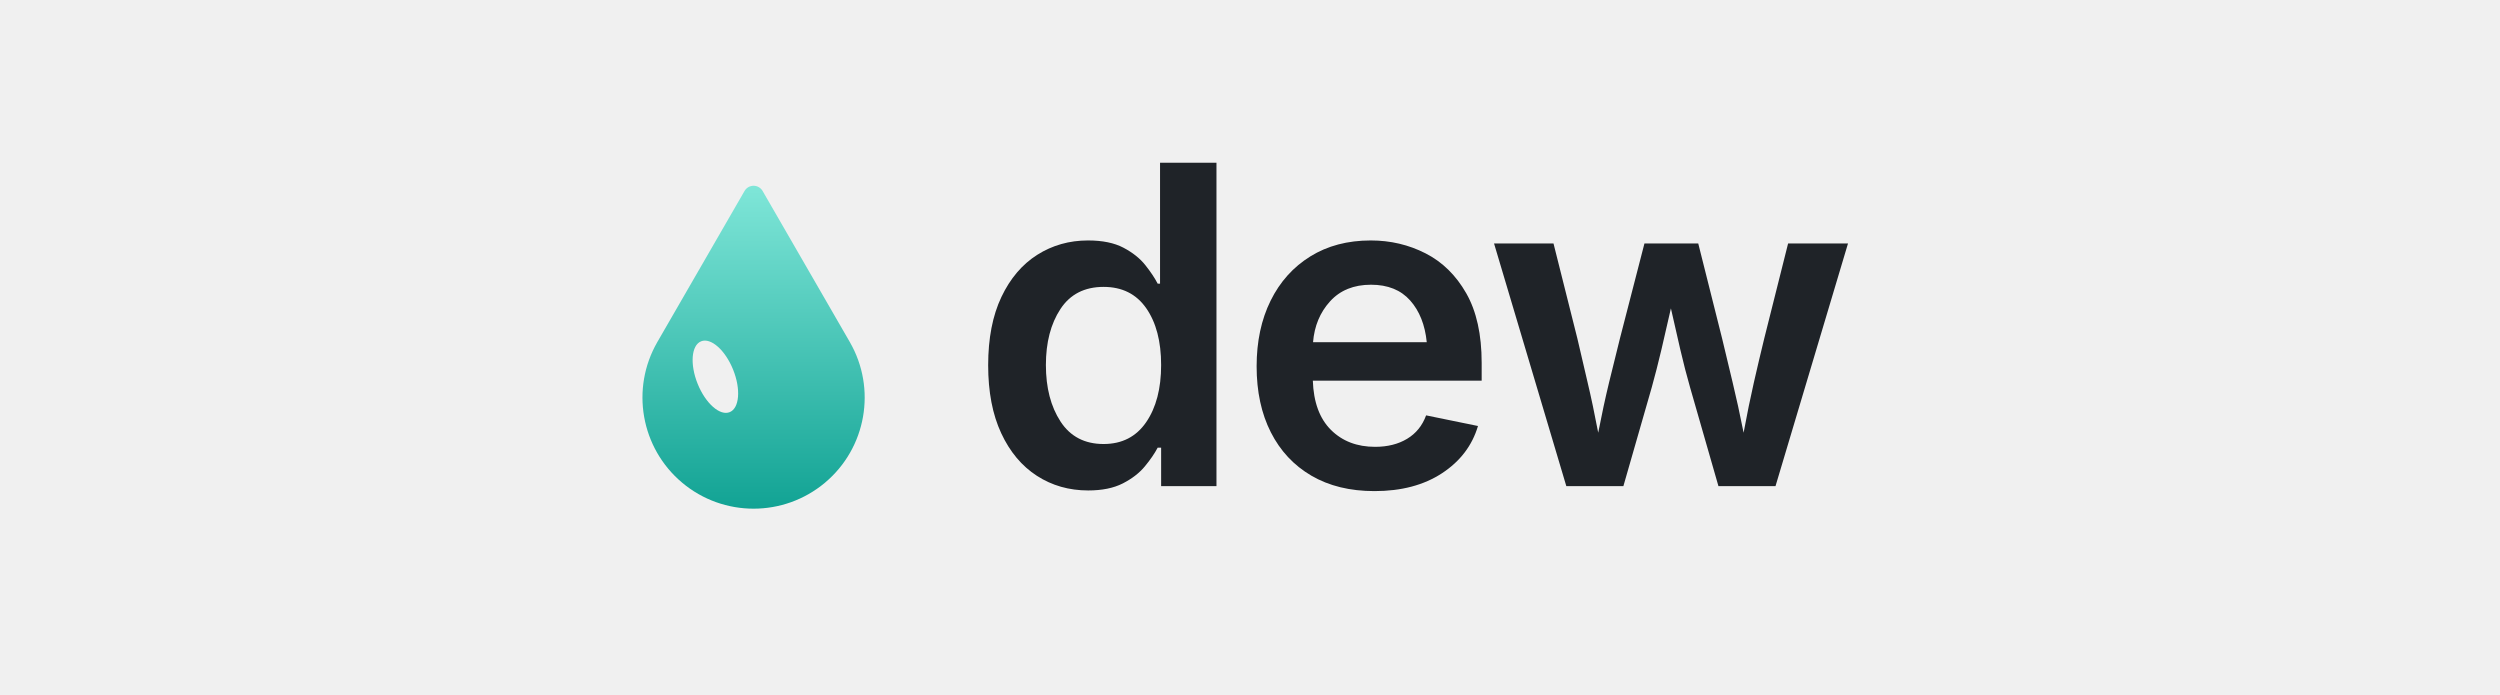
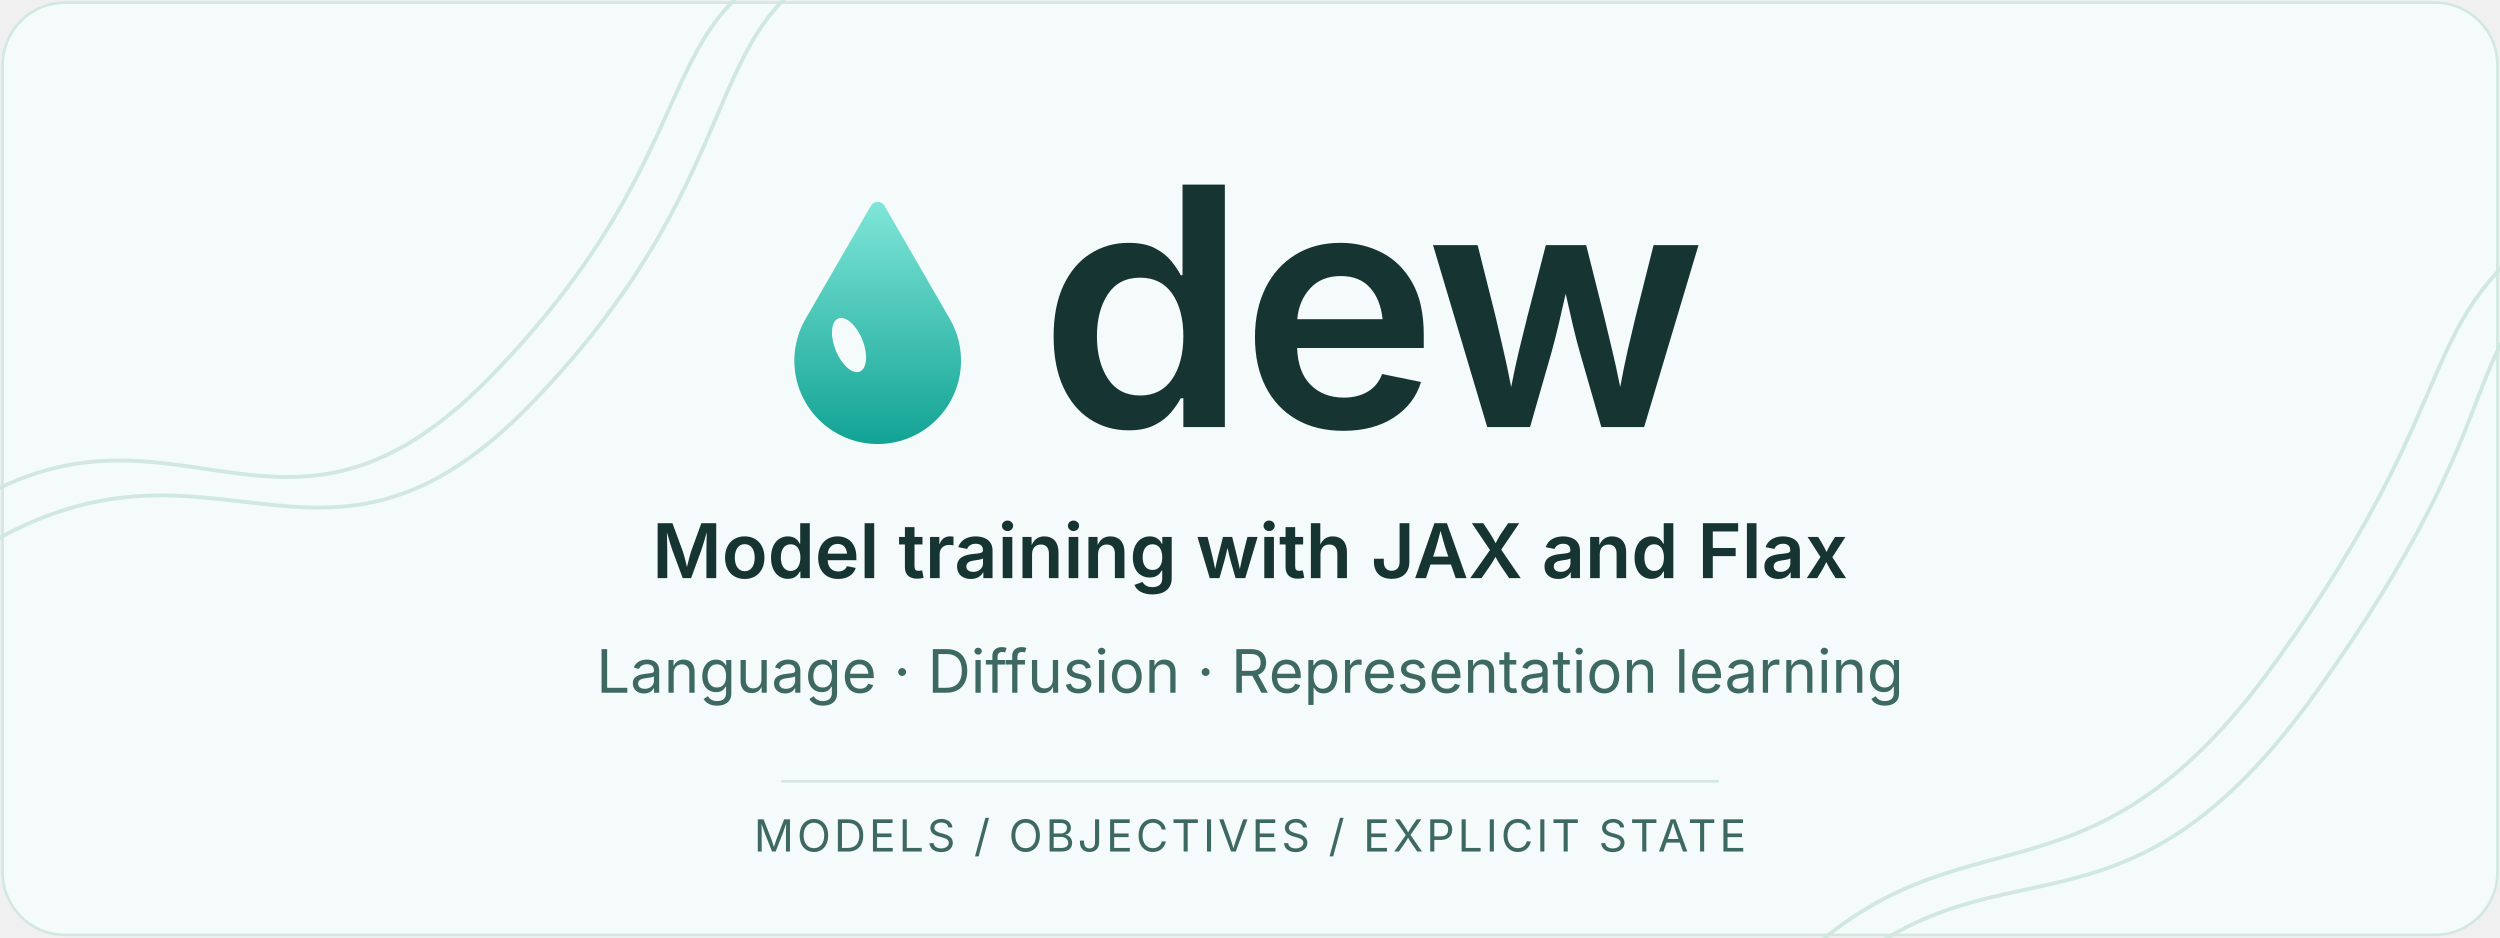
- <svg xmlns="http://www.w3.org/2000/svg" width="720" height="200" viewBox="0 0 720 200" role="img" aria-label="dew">
+ <svg xmlns="http://www.w3.org/2000/svg" width="960" height="360" viewBox="0 0 960 360" role="img" aria-labelledby="title description">
  <defs>
    <linearGradient id="gb" x1="0" y1="0" x2="0" y2="1">
      <stop offset="0" stop-color="#7fe6d8" />
      <stop offset="1" stop-color="#12a394" />
    </linearGradient>
    <mask id="mb">
      <rect x="-40" y="-50" width="80" height="120" fill="#fff" />
      <ellipse cx="-11" cy="16" rx="5.5" ry="11" transform="rotate(-22 -11 16)" fill="#000" />
    </mask>
  </defs>
-   <g transform="translate(217.03 100.00) scale(1) translate(0 -7.5)">
-     <path mask="url(#mb)" fill="url(#gb)" d="M -2.6 -37.5 A 3 3 0 0 1 2.6 -37.5 L 27.713 6 A 32 32 0 1 1 -27.713 6 Z" />
+   <rect x="1" y="1" width="958" height="358" rx="24" fill="#f5fbfa" stroke="#d1e8e1" />
+   <g fill="none" stroke="#d1e8e1" stroke-width="1.5" aria-hidden="true">
+     <path d="M-40 215C60 125 100 235 188 145S247 2 315-18" />
+     <path d="M-40 235C74 135 114 248 204 155S265 2 333-18" />
+     <path d="M680 380C750 302 798 360 874 254S925 123 984 84" />
+     <path d="M699 380C767 315 813 373 890 265S943 133 984 108" />
  </g>
-   <g fill="#1f2328" transform="translate(279.03 140.00) scale(0.0625 -0.0625)">
-     <path transform="translate(0 0)" d="M550 -20Q418 -20 313.5 47.5Q209 115 149.0 244.0Q89 373 89 557Q89 743 150.0 871.5Q211 1000 315.5 1066.0Q420 1132 549 1132Q649 1132 712.5 1098.5Q776 1065 813.0 1018.5Q850 972 870 933H881V1490H1141V0H886V177H870Q849 137 811.0 91.0Q773 45 709.5 12.5Q646 -20 550 -20ZM621 194Q748 194 817.0 294.5Q886 395 886 558Q886 721 817.5 819.5Q749 918 621 918Q489 918 422.0 816.0Q355 714 355 558Q355 401 422.5 297.5Q490 194 621 194Z" />
-     <path transform="translate(1237.04 0)" d="M632 -23Q463 -23 341.5 48.0Q220 119 154.5 248.0Q89 377 89 552Q89 724 153.5 854.5Q218 985 336.5 1058.5Q455 1132 615 1132Q751 1132 867.5 1072.5Q984 1013 1055.0 888.5Q1126 764 1126 568V486H348Q353 337 431.5 259.0Q510 181 635 181Q721 181 782.5 218.0Q844 255 870 326L1109 277Q1069 142 943.5 59.5Q818 -23 632 -23ZM349 663H873Q861 783 796.5 855.5Q732 928 616 928Q497 928 427.5 851.5Q358 775 349 663Z" />
-     <path transform="translate(2376.08 0)" d="M377 0 44 1118H318L428 680Q449 588 474.5 480.5Q500 373 524 246Q548 370 574.0 477.5Q600 585 624 680L737 1118H985L1095 680Q1117 587 1143.0 479.5Q1169 372 1194 246Q1217 371 1241.5 478.5Q1266 586 1289 680L1399 1118H1675L1341 0H1078L947 456Q924 536 902.0 630.5Q880 725 859 819Q838 725 815.5 630.0Q793 535 771 456L640 0Z" />
+   <g transform="translate(120 24)">
+     <g transform="translate(217.03 100) translate(0 -7.5)">
+       <path mask="url(#mb)" fill="url(#gb)" d="M -2.6 -37.5 A 3 3 0 0 1 2.6 -37.5 L 27.713 6 A 32 32 0 1 1 -27.713 6 Z" />
+     </g>
+     <g fill="#163431" transform="translate(279.03 140) scale(0.0625 -0.0625)">
+       <path transform="translate(0 0)" d="M550 -20Q418 -20 313.5 47.5Q209 115 149.0 244.0Q89 373 89 557Q89 743 150.0 871.5Q211 1000 315.5 1066.0Q420 1132 549 1132Q649 1132 712.5 1098.5Q776 1065 813.0 1018.5Q850 972 870 933H881V1490H1141V0H886V177H870Q849 137 811.0 91.0Q773 45 709.5 12.5Q646 -20 550 -20ZM621 194Q748 194 817.0 294.5Q886 395 886 558Q886 721 817.5 819.5Q749 918 621 918Q489 918 422.0 816.0Q355 714 355 558Q355 401 422.5 297.5Q490 194 621 194Z" />
+       <path transform="translate(1237.04 0)" d="M632 -23Q463 -23 341.5 48.0Q220 119 154.5 248.0Q89 377 89 552Q89 724 153.5 854.5Q218 985 336.5 1058.5Q455 1132 615 1132Q751 1132 867.5 1072.5Q984 1013 1055.0 888.5Q1126 764 1126 568V486H348Q353 337 431.5 259.0Q510 181 635 181Q721 181 782.5 218.0Q844 255 870 326L1109 277Q1069 142 943.5 59.5Q818 -23 632 -23ZM349 663H873Q861 783 796.5 855.5Q732 928 616 928Q497 928 427.5 851.5Q358 775 349 663Z" />
+       <path transform="translate(2376.08 0)" d="M377 0 44 1118H318L428 680Q449 588 474.5 480.5Q500 373 524 246Q548 370 574.0 477.5Q600 585 624 680L737 1118H985L1095 680Q1117 587 1143.0 479.5Q1169 372 1194 246Q1217 371 1241.5 478.5Q1266 586 1289 680L1399 1118H1675L1341 0H1078L947 456Q924 536 902.0 630.5Q880 725 859 819Q838 725 815.5 630.0Q793 535 771 456L640 0Z" />
+     </g>
+   </g>
+   <g font-family="ui-sans-serif, system-ui, -apple-system, BlinkMacSystemFont, 'Segoe UI', sans-serif" text-anchor="middle">
+     <text x="480" y="222" font-size="29" font-weight="600" fill="#163431">Model training with JAX and Flax</text>
+     <text x="480" y="266" font-size="23" fill="#3e6962">Language · Diffusion · Representation learning</text>
+     <path d="M300 300H660" stroke="#d1e8e1" />
+     <text x="480" y="327" font-size="17" letter-spacing="1.2" fill="#3e6962">MODELS / OBJECTIVES / EXPLICIT STATE</text>
  </g>
</svg>
